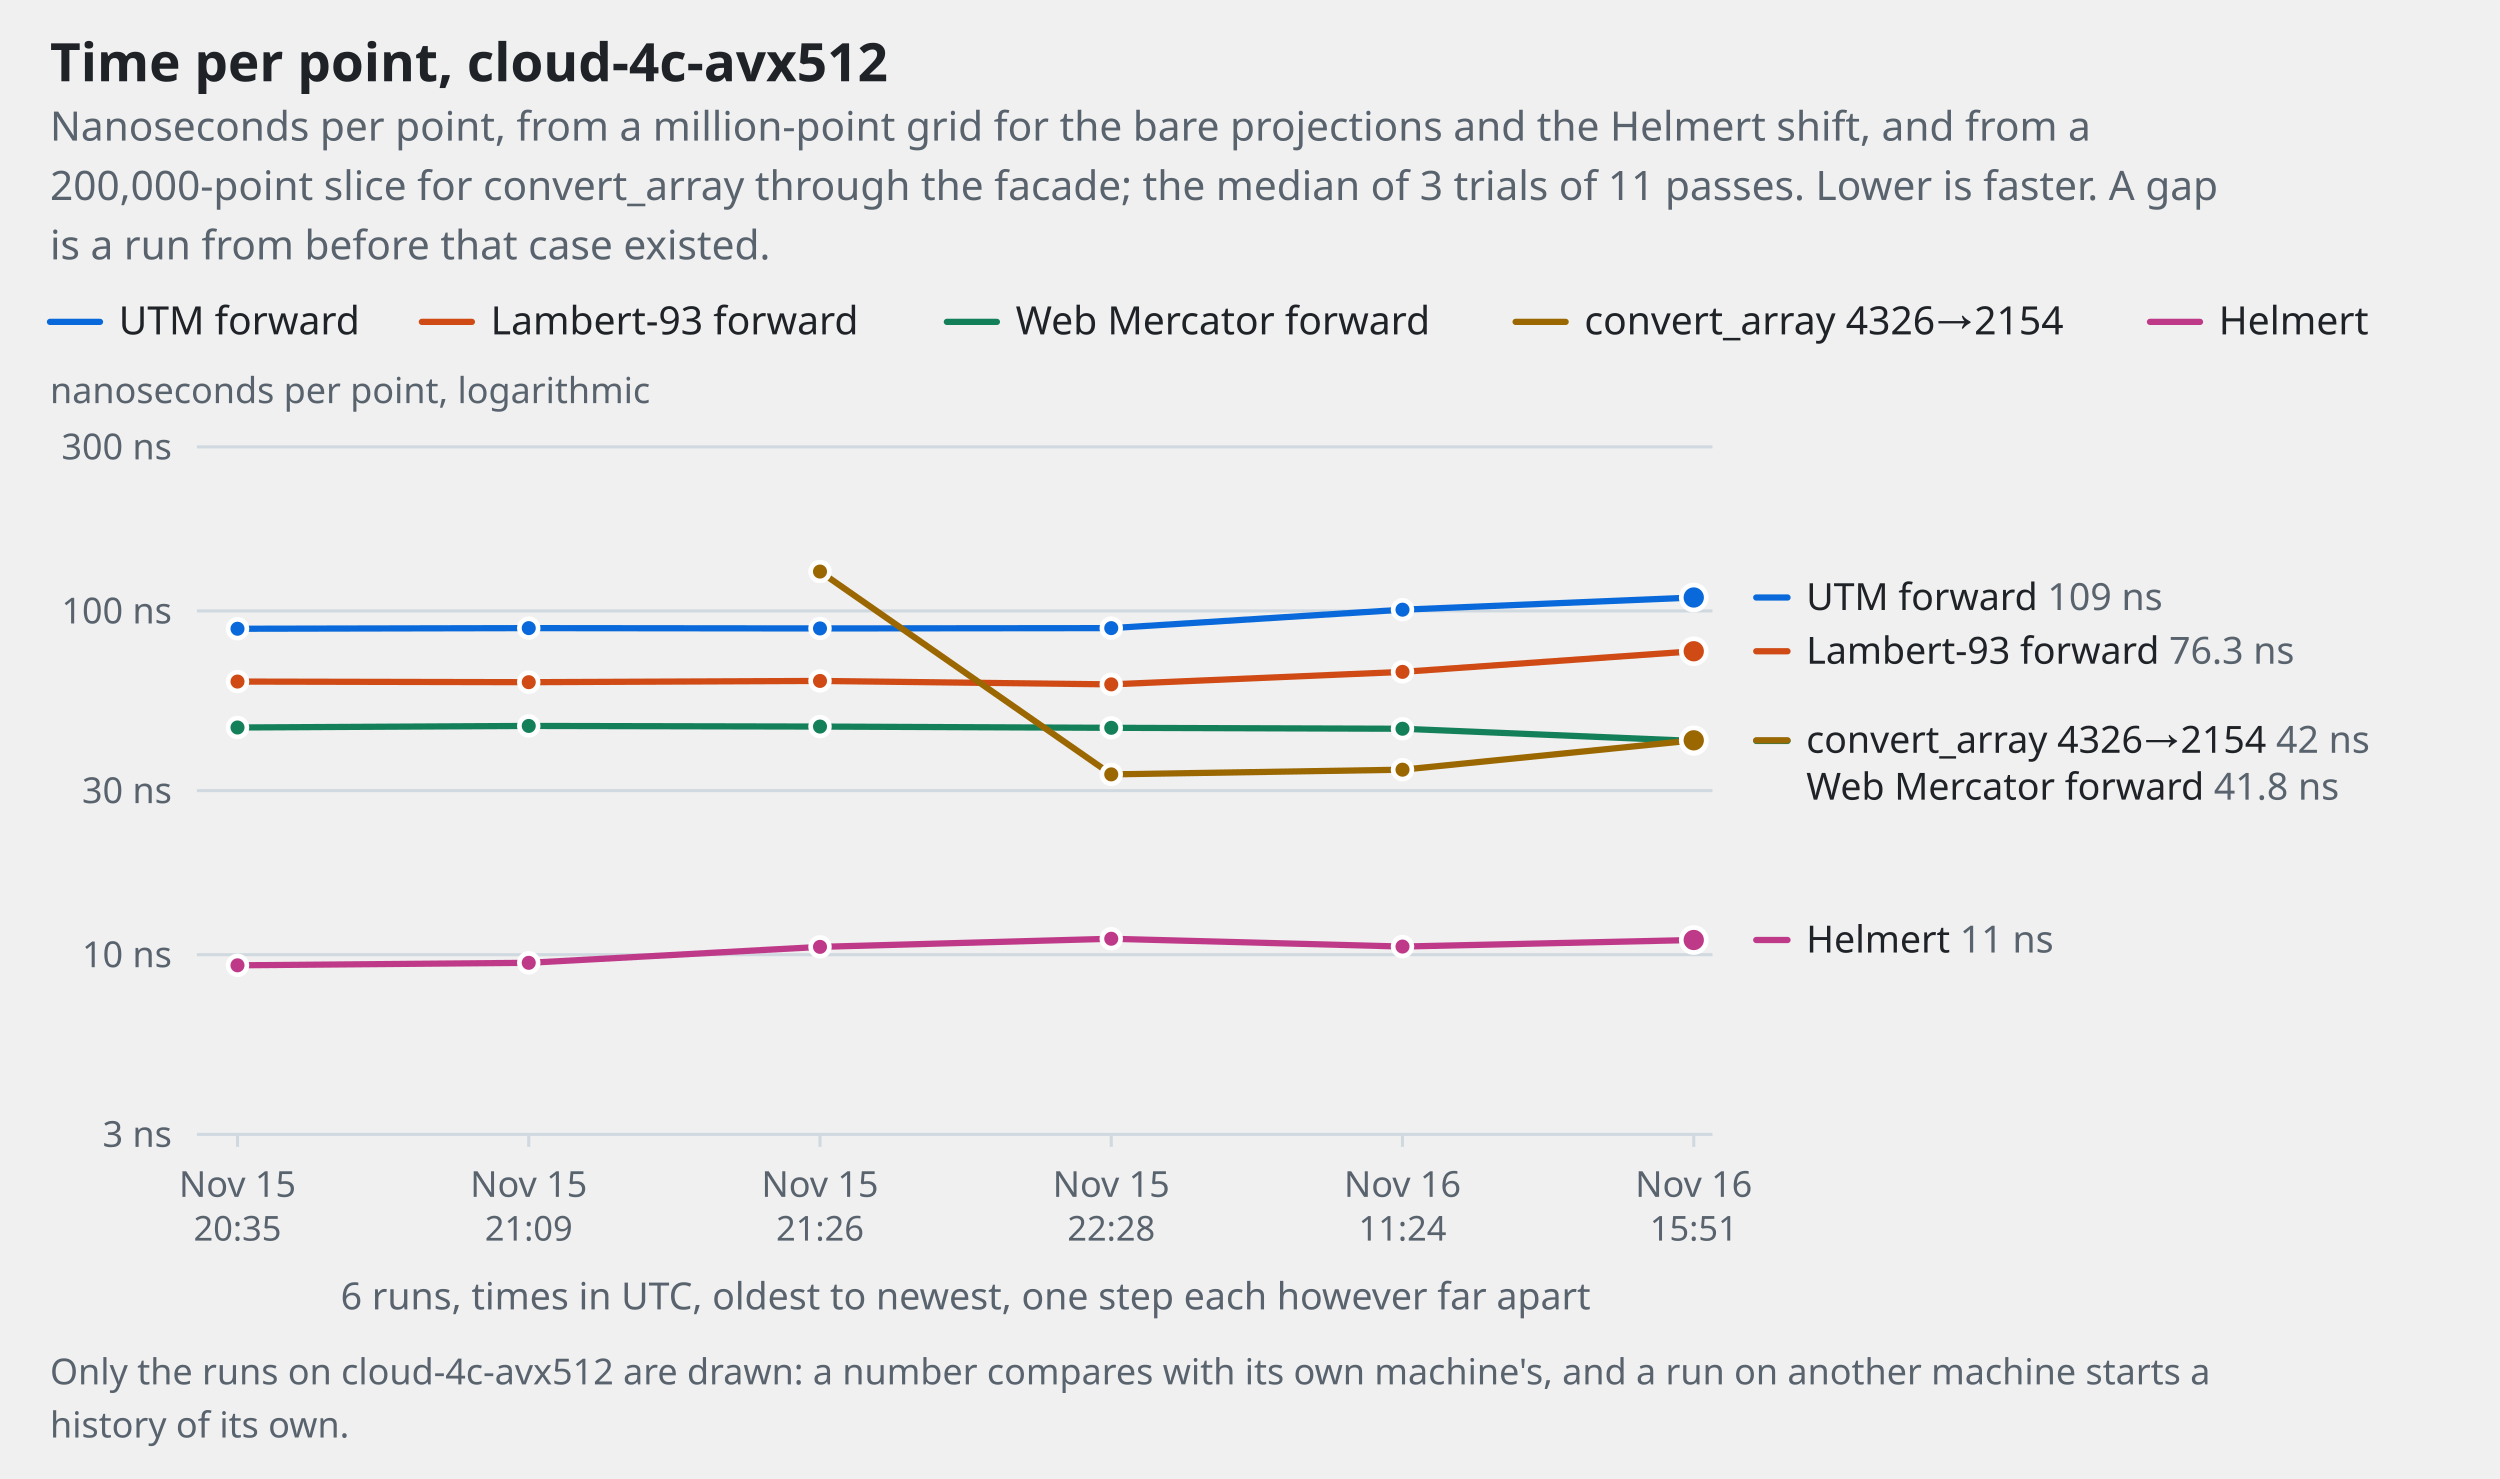
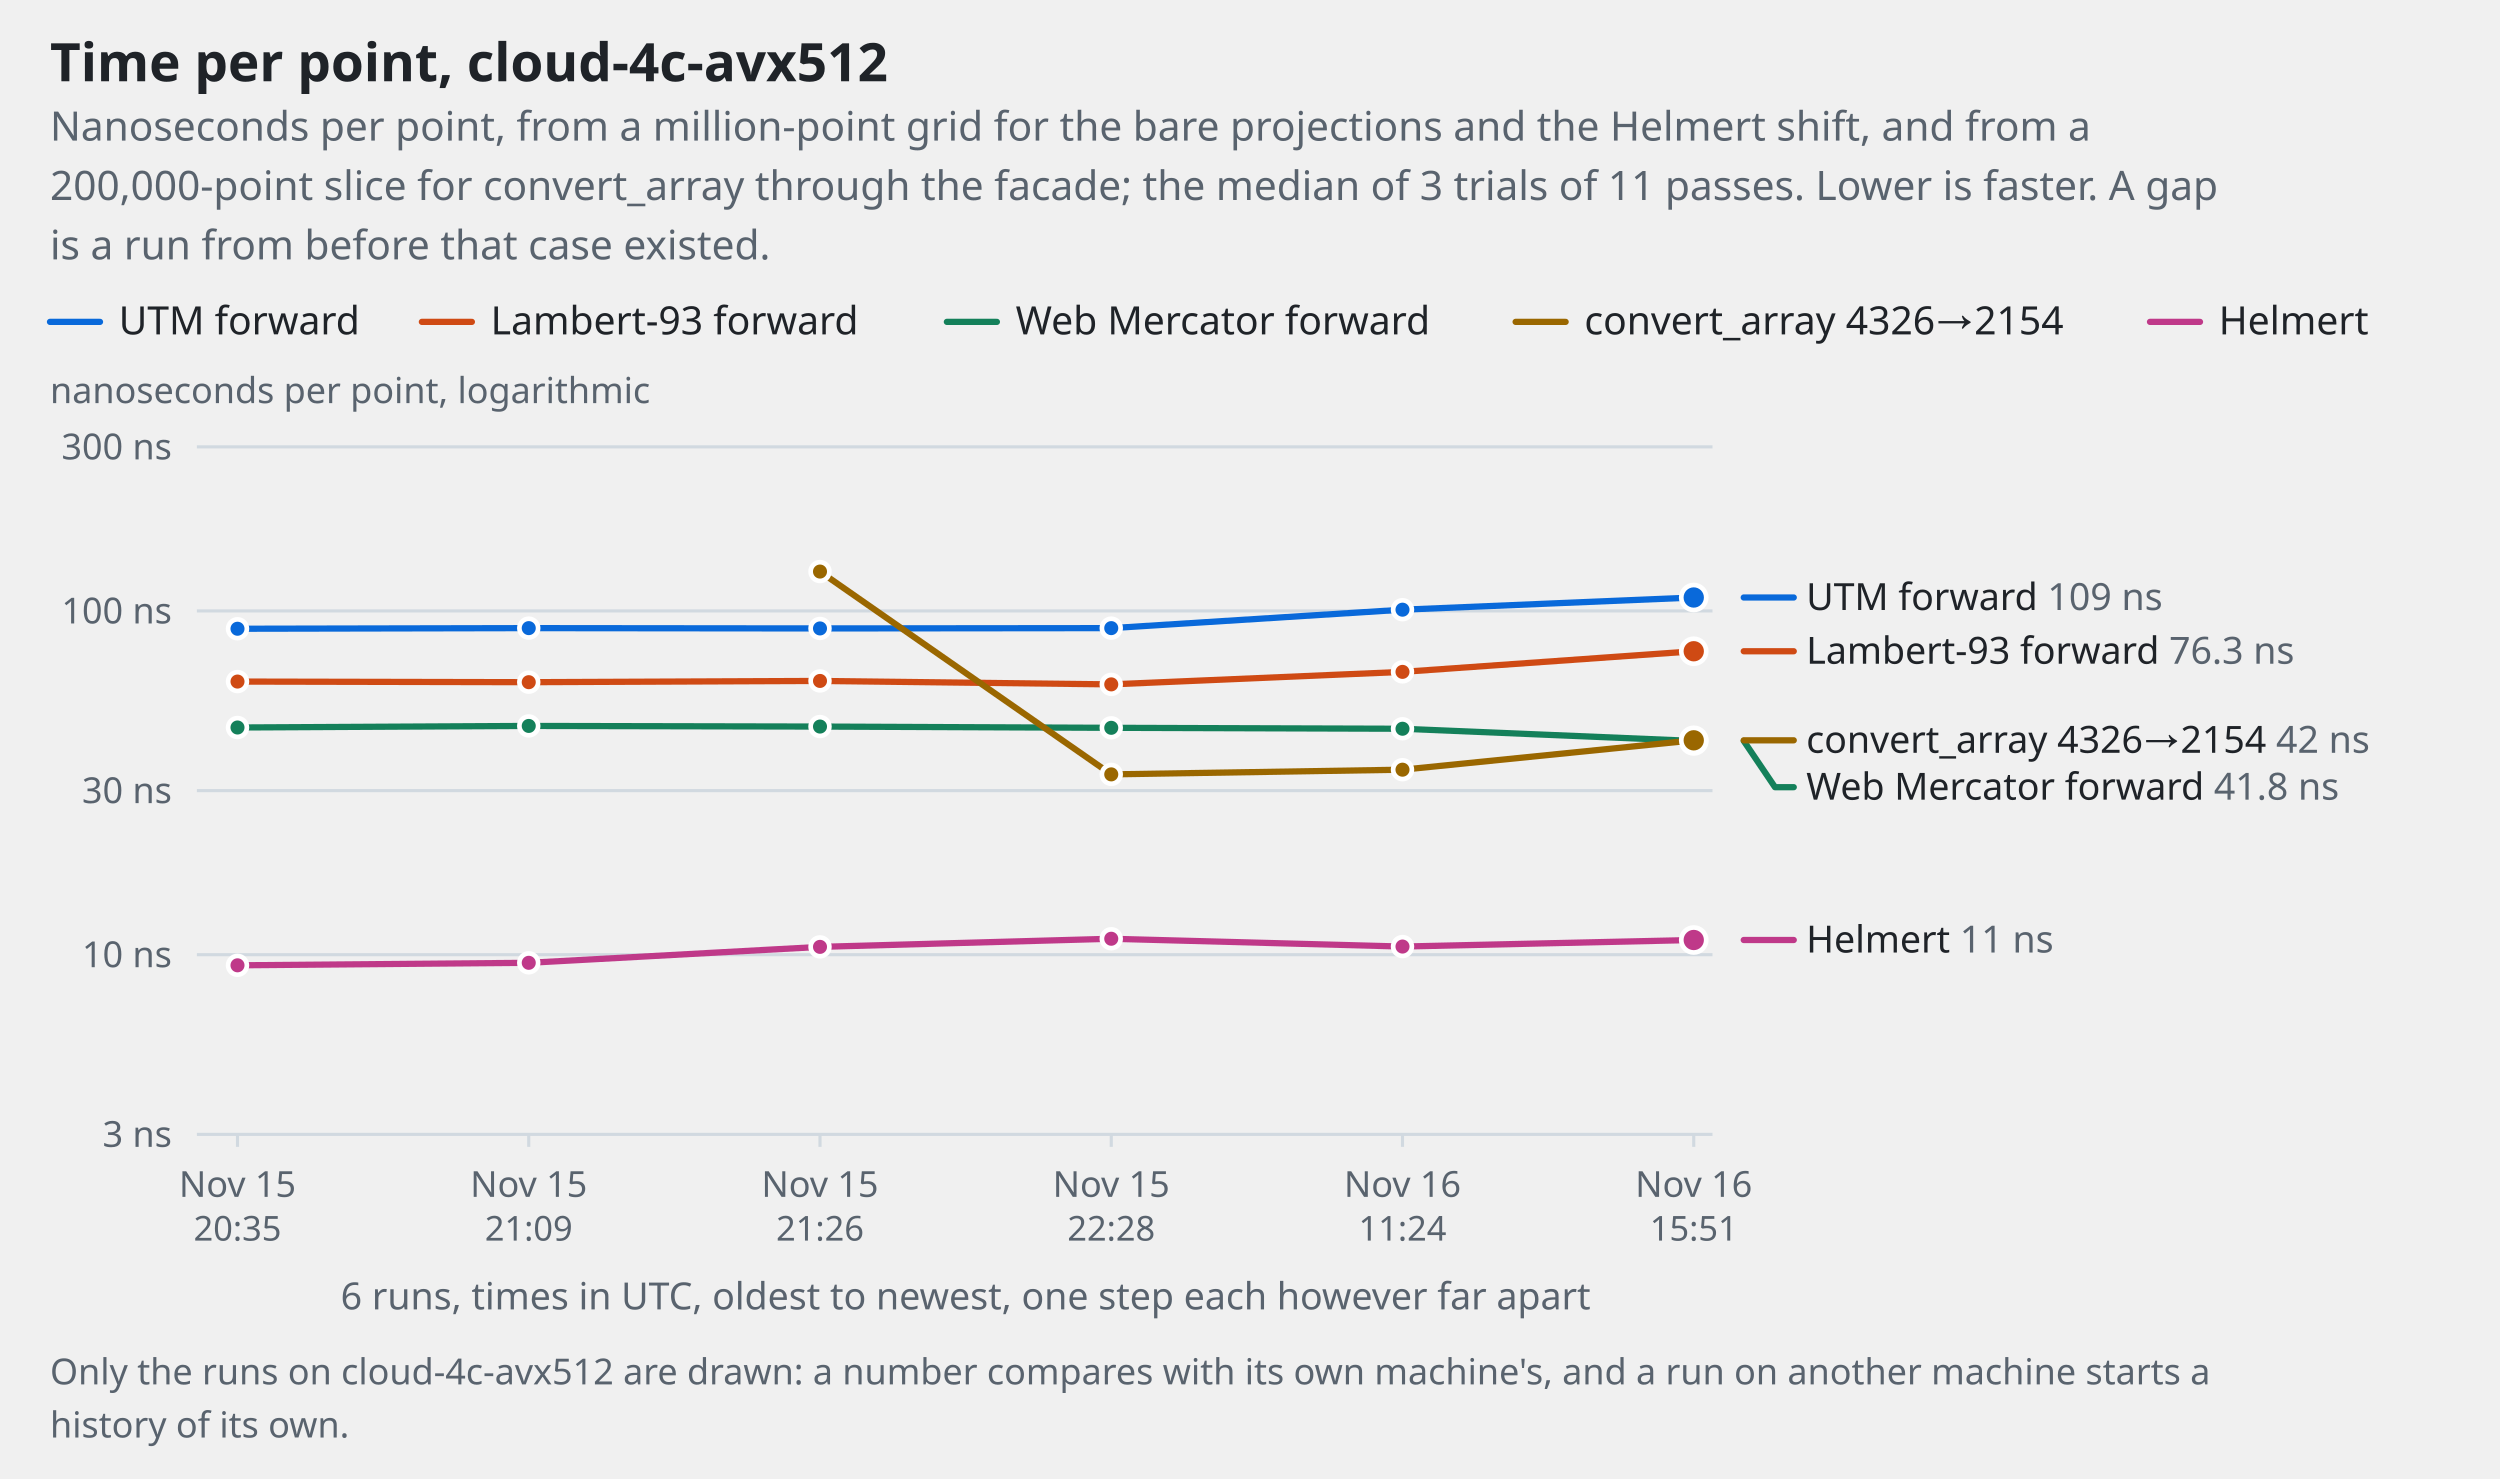
<svg xmlns="http://www.w3.org/2000/svg" width="800" height="473" viewBox="0 0 800 473" role="img" aria-label="Time per point, cloud-4c-avx512">
  <style>text{font-family:-apple-system, BlinkMacSystemFont, 'Segoe UI', 'Noto Sans', Helvetica, Arial, sans-serif;fill:#1f2328}.d{fill:#59636e}.b{font-weight:600}.v{font-variant-numeric:tabular-nums}.g{stroke:#d1d9e0}.l{fill:none;stroke-width:2;stroke-linejoin:round;stroke-linecap:round}.m{stroke:#ffffff;stroke-width:1.5}.s0{stroke:#0969da}.f0{fill:#0969da}.s1{stroke:#cf4a14}.f1{fill:#cf4a14}.s2{stroke:#14805a}.f2{fill:#14805a}.s3{stroke:#9a6700}.f3{fill:#9a6700}.s4{stroke:#bf3989}.f4{fill:#bf3989}</style>
  <text x="16" y="26" font-size="17" class="b">Time per point, cloud-4c-avx512</text>
  <text x="16" y="45" font-size="13" class="d">Nanoseconds per point, from a million-point grid for the bare projections and the Helmert shift, and from a</text>
  <text x="16" y="64" font-size="13" class="d">200,000-point slice for convert_array through the facade; the median of 3 trials of 11 passes. Lower is faster. A gap</text>
  <text x="16" y="83" font-size="13" class="d">is a run from before that case existed.</text>
  <path d="M16 103h16" class="l s0" />
  <text x="38" y="107" font-size="12.5">UTM forward</text>
  <path d="M135 103h16" class="l s1" />
  <text x="157" y="107" font-size="12.5">Lambert-93 forward</text>
  <path d="M303 103h16" class="l s2" />
  <text x="325" y="107" font-size="12.5">Web Mercator forward</text>
  <path d="M485 103h16" class="l s3" />
  <text x="507" y="107" font-size="12.5">convert_array 4326→2154</text>
  <path d="M688 103h16" class="l s4" />
  <text x="710" y="107" font-size="12.5">Helmert</text>
  <text x="16" y="129" font-size="11.5" class="d">nanoseconds per point, logarithmic</text>
  <line x1="63" y1="363" x2="548" y2="363" class="g" />
  <line x1="63" y1="305.5" x2="548" y2="305.5" class="g" />
  <line x1="63" y1="253" x2="548" y2="253" class="g" />
  <line x1="63" y1="195.5" x2="548" y2="195.5" class="g" />
  <line x1="63" y1="143" x2="548" y2="143" class="g" />
  <line x1="76" y1="363" x2="76" y2="367" class="g" />
  <line x1="169.2" y1="363" x2="169.2" y2="367" class="g" />
  <line x1="262.4" y1="363" x2="262.4" y2="367" class="g" />
  <line x1="355.6" y1="363" x2="355.6" y2="367" class="g" />
  <line x1="448.8" y1="363" x2="448.8" y2="367" class="g" />
  <line x1="542" y1="363" x2="542" y2="367" class="g" />
  <path d="M76 201.2L169.2 201L262.4 201.1L355.6 201L448.8 195.1L542 191.2" class="l s0" />
  <circle cx="76" cy="201.2" r="3" class="m f0" />
  <circle cx="169.2" cy="201" r="3" class="m f0" />
  <circle cx="262.4" cy="201.1" r="3" class="m f0" />
  <circle cx="355.6" cy="201" r="3" class="m f0" />
  <circle cx="448.8" cy="195.1" r="3" class="m f0" />
  <circle cx="542" cy="191.2" r="4" class="m f0" />
  <path d="M76 218.1L169.2 218.3L262.4 217.9L355.6 219L448.8 215L542 208.4" class="l s1" />
  <circle cx="76" cy="218.1" r="3" class="m f1" />
  <circle cx="169.2" cy="218.3" r="3" class="m f1" />
  <circle cx="262.4" cy="217.9" r="3" class="m f1" />
  <circle cx="355.6" cy="219" r="3" class="m f1" />
  <circle cx="448.8" cy="215" r="3" class="m f1" />
  <circle cx="542" cy="208.4" r="4" class="m f1" />
  <path d="M76 232.8L169.2 232.3L262.4 232.5L355.6 232.9L448.8 233.2L542 237.1" class="l s2" />
  <circle cx="76" cy="232.8" r="3" class="m f2" />
  <circle cx="169.2" cy="232.3" r="3" class="m f2" />
  <circle cx="262.4" cy="232.5" r="3" class="m f2" />
  <circle cx="355.6" cy="232.9" r="3" class="m f2" />
  <circle cx="448.8" cy="233.2" r="3" class="m f2" />
  <circle cx="542" cy="237.1" r="4" class="m f2" />
  <path d="M262.4 182.9L355.6 247.8L448.8 246.3L542 236.9" class="l s3" />
  <circle cx="262.4" cy="182.9" r="3" class="m f3" />
  <circle cx="355.6" cy="247.8" r="3" class="m f3" />
  <circle cx="448.8" cy="246.3" r="3" class="m f3" />
  <circle cx="542" cy="236.9" r="4" class="m f3" />
  <path d="M76 308.9L169.2 308.1L262.4 303L355.6 300.4L448.8 302.9L542 300.8" class="l s4" />
  <circle cx="76" cy="308.9" r="3" class="m f4" />
  <circle cx="169.2" cy="308.1" r="3" class="m f4" />
  <circle cx="262.4" cy="303" r="3" class="m f4" />
  <circle cx="355.6" cy="300.4" r="3" class="m f4" />
  <circle cx="448.8" cy="302.9" r="3" class="m f4" />
  <circle cx="542" cy="300.8" r="4" class="m f4" />
-   <path d="M562 191.2h10" class="l s0" />
+   <path d="M558 191.2L568 191.2h6" class="l s0" />
  <text x="578" y="195.2" font-size="12">UTM forward <tspan class="d v">109 ns</tspan>
  </text>
-   <path d="M562 208.4h10" class="l s1" />
+   <path d="M558 208.4L568 208.4h6" class="l s1" />
  <text x="578" y="212.4" font-size="12">Lambert-93 forward <tspan class="d v">76.3 ns</tspan>
  </text>
-   <path d="M562 237.1h10" class="l s2" />
+   <path d="M558 237.1L568 251.9h6" class="l s2" />
  <text x="578" y="255.9" font-size="12">Web Mercator forward <tspan class="d v">41.8 ns</tspan>
  </text>
-   <path d="M562 236.9h10" class="l s3" />
+   <path d="M558 236.9L568 236.9h6" class="l s3" />
  <text x="578" y="240.9" font-size="12">convert_array 4326→2154 <tspan class="d v">42 ns</tspan>
  </text>
-   <path d="M562 300.8h10" class="l s4" />
+   <path d="M558 300.8L568 300.8h6" class="l s4" />
  <text x="578" y="304.8" font-size="12">Helmert <tspan class="d v">11 ns</tspan>
  </text>
  <text x="55" y="367" font-size="11.5" text-anchor="end" class="d v">3 ns</text>
  <text x="55" y="309.5" font-size="11.5" text-anchor="end" class="d v">10 ns</text>
  <text x="55" y="257" font-size="11.5" text-anchor="end" class="d v">30 ns</text>
  <text x="55" y="199.5" font-size="11.5" text-anchor="end" class="d v">100 ns</text>
  <text x="55" y="147" font-size="11.5" text-anchor="end" class="d v">300 ns</text>
  <text x="76" y="383" font-size="11.5" text-anchor="middle" class="d v">Nov 15</text>
  <text x="76" y="397" font-size="11" text-anchor="middle" class="d v">20:35</text>
  <text x="169.2" y="383" font-size="11.5" text-anchor="middle" class="d v">Nov 15</text>
  <text x="169.2" y="397" font-size="11" text-anchor="middle" class="d v">21:09</text>
  <text x="262.4" y="383" font-size="11.5" text-anchor="middle" class="d v">Nov 15</text>
  <text x="262.4" y="397" font-size="11" text-anchor="middle" class="d v">21:26</text>
  <text x="355.6" y="383" font-size="11.5" text-anchor="middle" class="d v">Nov 15</text>
  <text x="355.6" y="397" font-size="11" text-anchor="middle" class="d v">22:28</text>
  <text x="448.8" y="383" font-size="11.5" text-anchor="middle" class="d v">Nov 16</text>
  <text x="448.8" y="397" font-size="11" text-anchor="middle" class="d v">11:24</text>
  <text x="542" y="383" font-size="11.5" text-anchor="middle" class="d v">Nov 16</text>
  <text x="542" y="397" font-size="11" text-anchor="middle" class="d v">15:51</text>
  <text x="309" y="419" font-size="12" text-anchor="middle" class="d">6 runs, times in UTC, oldest to newest, one step each however far apart</text>
  <text x="16" y="443" font-size="11.5" class="d">Only the runs on cloud-4c-avx512 are drawn: a number compares with its own machine's, and a run on another machine starts a</text>
  <text x="16" y="460" font-size="11.5" class="d">history of its own.</text>
</svg>
